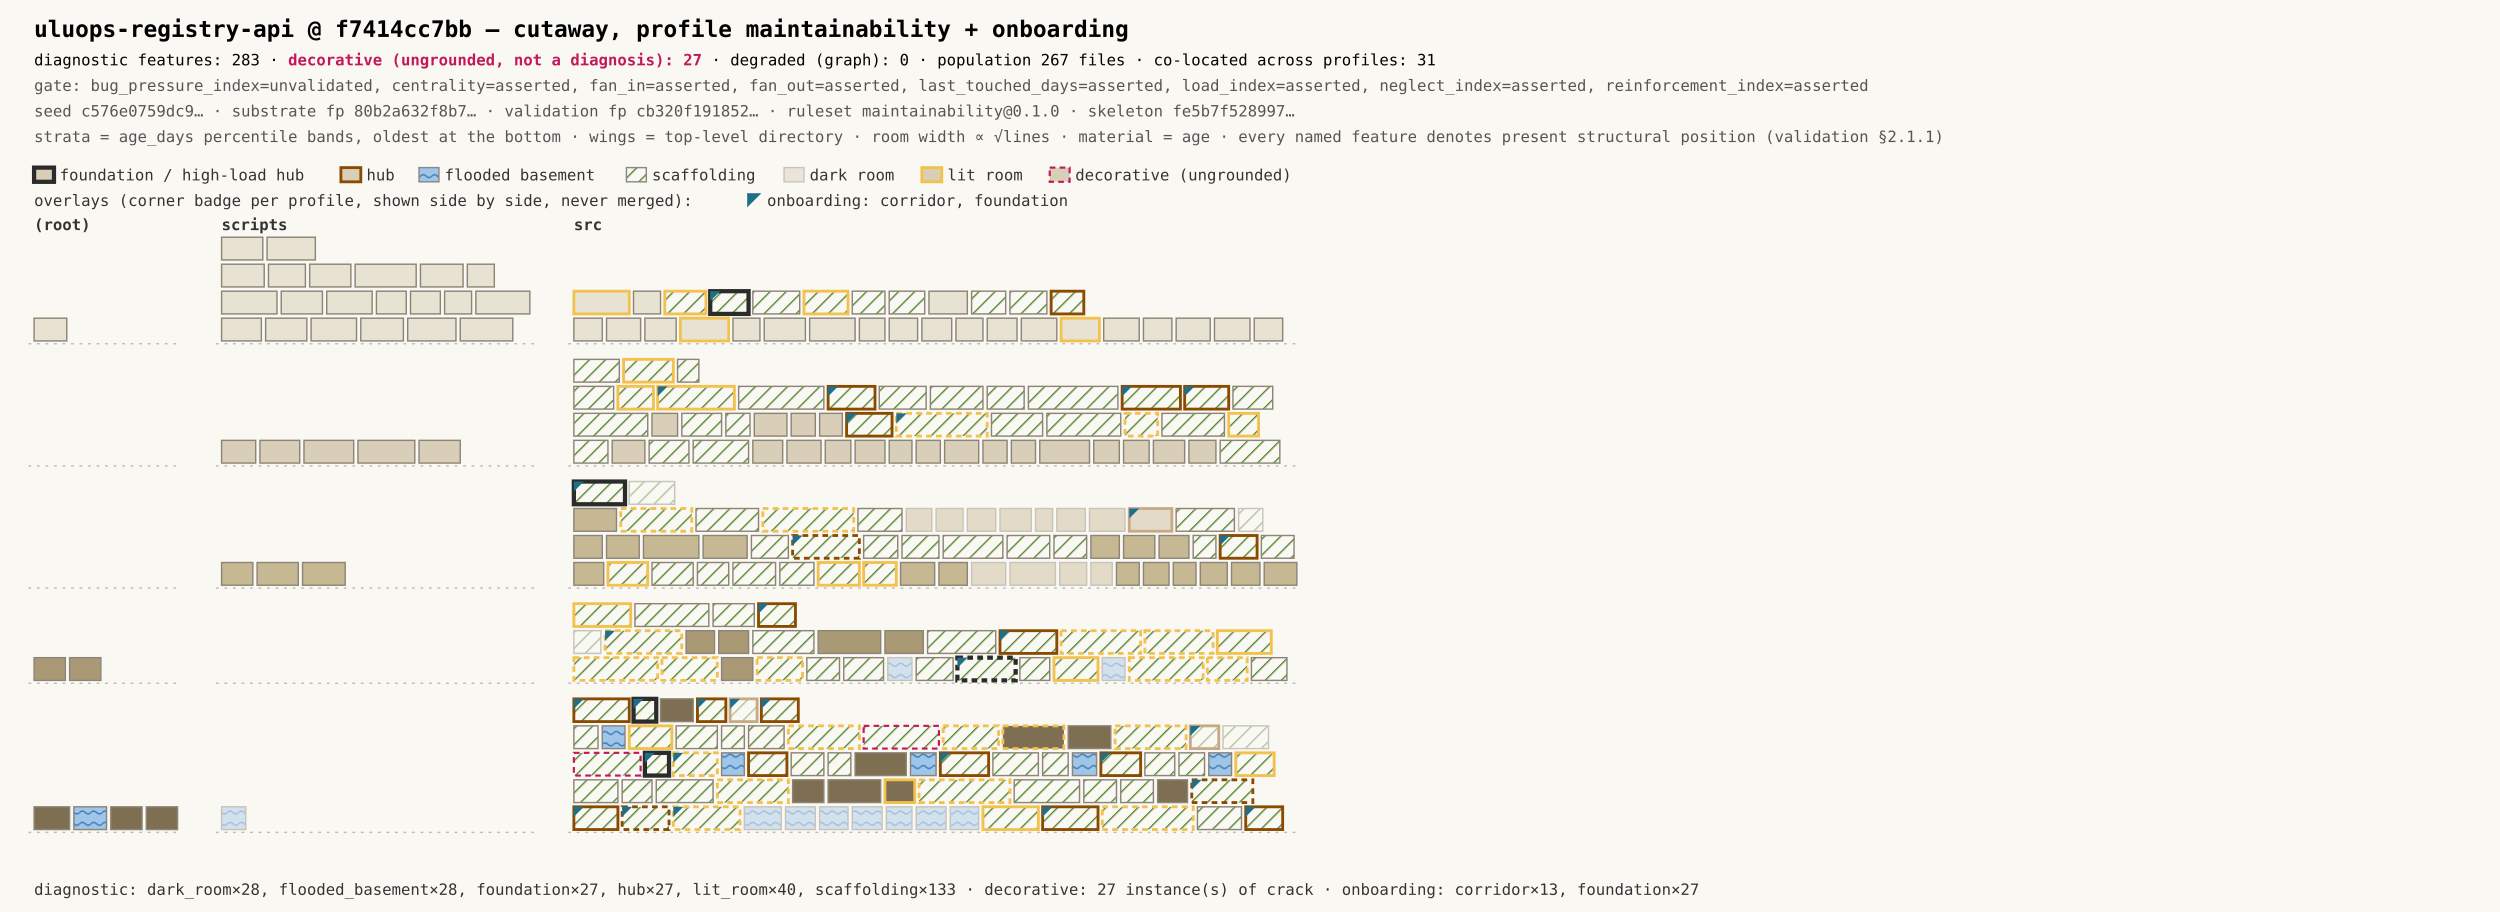
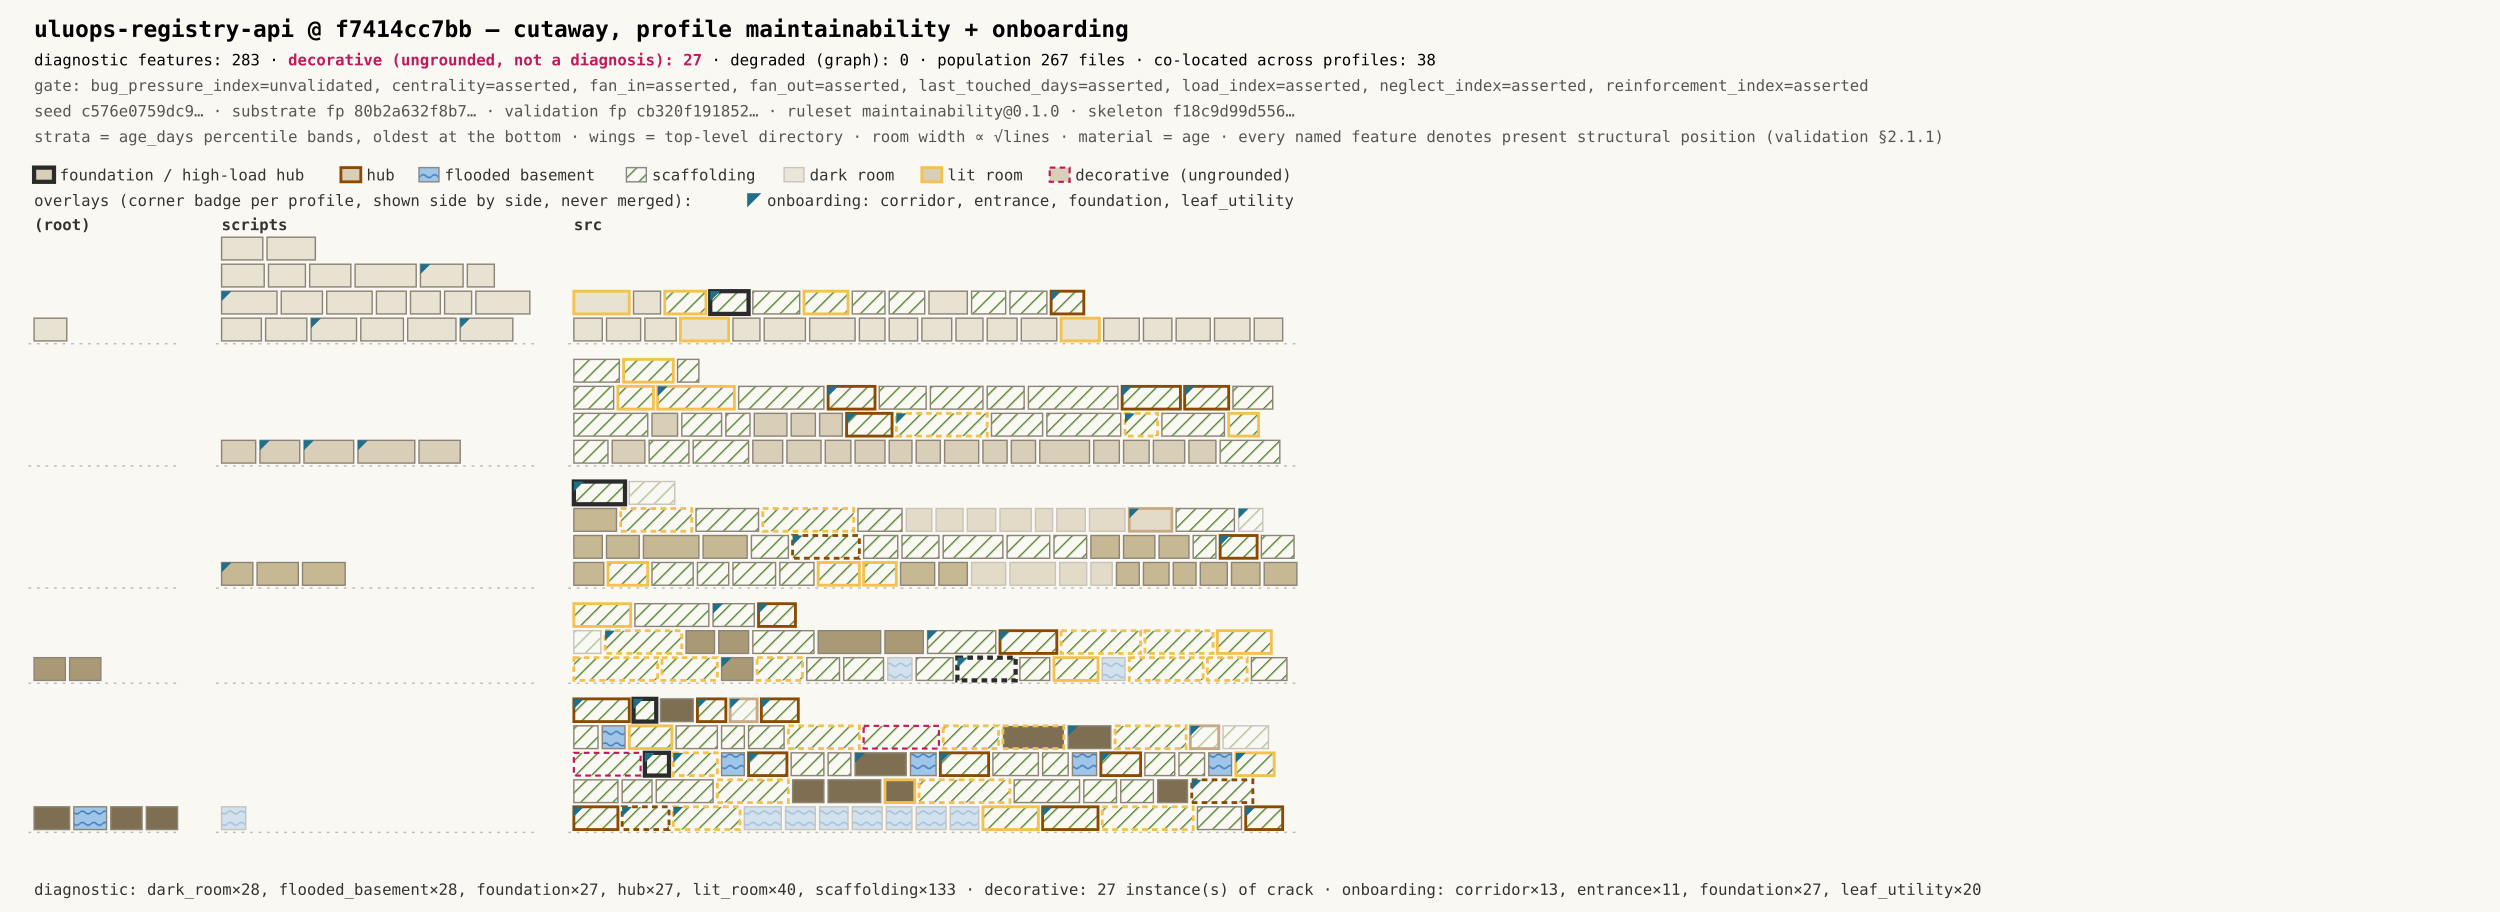
<svg xmlns="http://www.w3.org/2000/svg" width="1760" height="642" viewBox="0 0 1760 642" font-family="ui-monospace, Menlo, monospace" font-size="11">
  <defs>
    <pattern id="water" width="8" height="8" patternUnits="userSpaceOnUse">
      <rect width="8" height="8" fill="#9fc5e8" />
      <path d="M0 4 Q2 2 4 4 T8 4" stroke="#3d7ab8" fill="none" />
    </pattern>
    <pattern id="scaffold" width="8" height="8" patternUnits="userSpaceOnUse" patternTransform="rotate(45)">
      <rect width="8" height="8" fill="none" />
      <line x1="0" y1="0" x2="0" y2="8" stroke="#5c8a3a" stroke-width="2" />
    </pattern>
  </defs>
  <rect width="1760" height="642" fill="#faf8f3" />
  <text x="24" y="26" font-size="16" font-weight="bold">uluops-registry-api @ f7414cc7bb — cutaway, profile maintainability + onboarding</text>
-   <text x="24" y="46">diagnostic features: 283 · <tspan fill="#c2185b" font-weight="bold">decorative (ungrounded, not a diagnosis): 27</tspan> · degraded (graph): 0 · population 267 files · co-located across profiles: 31</text>
+   <text x="24" y="46">diagnostic features: 283 · <tspan fill="#c2185b" font-weight="bold">decorative (ungrounded, not a diagnosis): 27</tspan> · degraded (graph): 0 · population 267 files · co-located across profiles: 38</text>
  <text x="24" y="64" fill="#555">gate: bug_pressure_index=unvalidated, centrality=asserted, fan_in=asserted, fan_out=asserted, last_touched_days=asserted, load_index=asserted, neglect_index=asserted, reinforcement_index=asserted</text>
-   <text x="24" y="82" fill="#555">seed c576e0759dc9… · substrate fp 80b2a632f8b7… · validation fp cb320f191852… · ruleset maintainability@0.1.0 · skeleton fe5b7f528997…</text>
+   <text x="24" y="82" fill="#555">seed c576e0759dc9… · substrate fp 80b2a632f8b7… · validation fp cb320f191852… · ruleset maintainability@0.1.0 · skeleton f18c9d99d556…</text>
  <text x="24" y="100" fill="#555">strata = age_days percentile bands, oldest at the bottom · wings = top-level directory · room width ∝ √lines · material = age · every named feature denotes present structural position (validation §2.1.1)</text>
  <rect x="24" y="118" width="14" height="10" style="stroke:#2b2b2b;stroke-width:3;fill:#d9cfb8" />
  <text x="42" y="127" fill="#333">foundation / high-load hub</text>
  <rect x="240" y="118" width="14" height="10" style="stroke:#8a4b00;stroke-width:2;fill:#d9cfb8" />
  <text x="258" y="127" fill="#333">hub</text>
  <rect x="295" y="118" width="14" height="10" style="fill:url(#water);stroke:#888" />
  <text x="313" y="127" fill="#333">flooded basement</text>
  <rect x="441" y="118" width="14" height="10" style="fill:url(#scaffold);stroke:#888" />
  <text x="459" y="127" fill="#333">scaffolding</text>
  <rect x="552" y="118" width="14" height="10" style="fill:#d9cfb8;opacity:0.45;stroke:#888" />
  <text x="570" y="127" fill="#333">dark room</text>
  <rect x="649" y="118" width="14" height="10" style="stroke:#f2c14e;stroke-width:2;fill:#d9cfb8" />
  <text x="667" y="127" fill="#333">lit room</text>
  <rect x="739" y="118" width="14" height="10" style="stroke:#c2185b;stroke-width:1.5;stroke-dasharray:4 3;fill:#d9cfb8" />
  <text x="757" y="127" fill="#333">decorative (ungrounded)</text>
  <text x="24" y="145" fill="#333">overlays (corner badge per profile, shown side by side, never merged):</text>
  <polygon points="526,136 536,136 526,146" fill="#1f6f8b" />
-   <text x="540" y="145" fill="#333">onboarding: corridor, foundation</text>
+   <text x="540" y="145" fill="#333">onboarding: corridor, entrance, foundation, leaf_utility</text>
  <g id="base" data-profile="maintainability">
    <text x="24" y="162" font-weight="bold" fill="#333">(root)</text>
    <rect x="24" y="568" width="25" height="16" style="fill:#7e6f52;stroke:#8c8577;stroke-width:1" />
    <rect x="52" y="568" width="23" height="16" style="fill:url(#water);stroke:#8c8577;stroke-width:1" />
    <rect x="78" y="568" width="22" height="16" style="fill:#7e6f52;stroke:#8c8577;stroke-width:1" />
    <rect x="103" y="568" width="22" height="16" style="fill:#7e6f52;stroke:#8c8577;stroke-width:1" />
    <line x1="20" y1="586" x2="128" y2="586" stroke="#bbb" stroke-dasharray="2 4" />
    <rect x="24" y="463" width="22" height="16" style="fill:#a99a75;stroke:#8c8577;stroke-width:1" />
    <rect x="49" y="463" width="22" height="16" style="fill:#a99a75;stroke:#8c8577;stroke-width:1" />
    <line x1="20" y1="481" x2="128" y2="481" stroke="#bbb" stroke-dasharray="2 4" />
    <line x1="20" y1="414" x2="128" y2="414" stroke="#bbb" stroke-dasharray="2 4" />
    <line x1="20" y1="328" x2="128" y2="328" stroke="#bbb" stroke-dasharray="2 4" />
    <rect x="24" y="224" width="23" height="16" style="fill:#e8e2d3;stroke:#8c8577;stroke-width:1" />
    <line x1="20" y1="242" x2="128" y2="242" stroke="#bbb" stroke-dasharray="2 4" />
    <text x="156" y="162" font-weight="bold" fill="#333">scripts</text>
    <rect x="156" y="568" width="17" height="16" style="fill:url(#water);stroke:#8c8577;stroke-width:1;opacity:0.45" />
    <line x1="152" y1="586" x2="376" y2="586" stroke="#bbb" stroke-dasharray="2 4" />
    <line x1="152" y1="481" x2="376" y2="481" stroke="#bbb" stroke-dasharray="2 4" />
    <rect x="156" y="396" width="22" height="16" style="fill:#c7b894;stroke:#8c8577;stroke-width:1" />
    <rect x="181" y="396" width="29" height="16" style="fill:#c7b894;stroke:#8c8577;stroke-width:1" />
    <rect x="213" y="396" width="30" height="16" style="fill:#c7b894;stroke:#8c8577;stroke-width:1" />
    <line x1="152" y1="414" x2="376" y2="414" stroke="#bbb" stroke-dasharray="2 4" />
    <rect x="156" y="310" width="24" height="16" style="fill:#d9cfb8;stroke:#8c8577;stroke-width:1" />
    <rect x="183" y="310" width="28" height="16" style="fill:#d9cfb8;stroke:#8c8577;stroke-width:1" />
    <rect x="214" y="310" width="35" height="16" style="fill:#d9cfb8;stroke:#8c8577;stroke-width:1" />
    <rect x="252" y="310" width="40" height="16" style="fill:#d9cfb8;stroke:#8c8577;stroke-width:1" />
    <rect x="295" y="310" width="29" height="16" style="fill:#d9cfb8;stroke:#8c8577;stroke-width:1" />
    <line x1="152" y1="328" x2="376" y2="328" stroke="#bbb" stroke-dasharray="2 4" />
    <rect x="156" y="224" width="28" height="16" style="fill:#e8e2d3;stroke:#8c8577;stroke-width:1" />
    <rect x="187" y="224" width="29" height="16" style="fill:#e8e2d3;stroke:#8c8577;stroke-width:1" />
    <rect x="219" y="224" width="32" height="16" style="fill:#e8e2d3;stroke:#8c8577;stroke-width:1" />
    <rect x="254" y="224" width="30" height="16" style="fill:#e8e2d3;stroke:#8c8577;stroke-width:1" />
    <rect x="287" y="224" width="34" height="16" style="fill:#e8e2d3;stroke:#8c8577;stroke-width:1" />
    <rect x="324" y="224" width="37" height="16" style="fill:#e8e2d3;stroke:#8c8577;stroke-width:1" />
    <rect x="156" y="205" width="39" height="16" style="fill:#e8e2d3;stroke:#8c8577;stroke-width:1" />
    <rect x="198" y="205" width="29" height="16" style="fill:#e8e2d3;stroke:#8c8577;stroke-width:1" />
    <rect x="230" y="205" width="32" height="16" style="fill:#e8e2d3;stroke:#8c8577;stroke-width:1" />
    <rect x="265" y="205" width="21" height="16" style="fill:#e8e2d3;stroke:#8c8577;stroke-width:1" />
    <rect x="289" y="205" width="21" height="16" style="fill:#e8e2d3;stroke:#8c8577;stroke-width:1" />
    <rect x="313" y="205" width="19" height="16" style="fill:#e8e2d3;stroke:#8c8577;stroke-width:1" />
    <rect x="335" y="205" width="38" height="16" style="fill:#e8e2d3;stroke:#8c8577;stroke-width:1" />
    <rect x="156" y="186" width="30" height="16" style="fill:#e8e2d3;stroke:#8c8577;stroke-width:1" />
    <rect x="189" y="186" width="26" height="16" style="fill:#e8e2d3;stroke:#8c8577;stroke-width:1" />
    <rect x="218" y="186" width="29" height="16" style="fill:#e8e2d3;stroke:#8c8577;stroke-width:1" />
    <rect x="250" y="186" width="43" height="16" style="fill:#e8e2d3;stroke:#8c8577;stroke-width:1" />
    <rect x="296" y="186" width="30" height="16" style="fill:#e8e2d3;stroke:#8c8577;stroke-width:1" />
    <rect x="329" y="186" width="19" height="16" style="fill:#e8e2d3;stroke:#8c8577;stroke-width:1" />
    <rect x="156" y="167" width="29" height="16" style="fill:#e8e2d3;stroke:#8c8577;stroke-width:1" />
    <rect x="188" y="167" width="34" height="16" style="fill:#e8e2d3;stroke:#8c8577;stroke-width:1" />
    <line x1="152" y1="242" x2="376" y2="242" stroke="#bbb" stroke-dasharray="2 4" />
    <text x="404" y="162" font-weight="bold" fill="#333">src</text>
    <rect x="404" y="568" width="31" height="16" style="fill:url(#scaffold);stroke:#8a4b00;stroke-width:2" />
    <rect x="438" y="568" width="33" height="16" style="fill:url(#scaffold);stroke:#8a4b00;stroke-width:2;stroke-dasharray:4 3" />
    <rect x="474" y="568" width="47" height="16" style="fill:url(#scaffold);stroke:#f2c14e;stroke-width:2;stroke-dasharray:4 3" />
    <rect x="524" y="568" width="26" height="16" style="fill:url(#water);stroke:#8c8577;stroke-width:1;opacity:0.45" />
    <rect x="553" y="568" width="21" height="16" style="fill:url(#water);stroke:#8c8577;stroke-width:1;opacity:0.45" />
    <rect x="577" y="568" width="20" height="16" style="fill:url(#water);stroke:#8c8577;stroke-width:1;opacity:0.45" />
    <rect x="600" y="568" width="21" height="16" style="fill:url(#water);stroke:#8c8577;stroke-width:1;opacity:0.45" />
    <rect x="624" y="568" width="18" height="16" style="fill:url(#water);stroke:#8c8577;stroke-width:1;opacity:0.45" />
    <rect x="645" y="568" width="21" height="16" style="fill:url(#water);stroke:#8c8577;stroke-width:1;opacity:0.45" />
    <rect x="669" y="568" width="20" height="16" style="fill:url(#water);stroke:#8c8577;stroke-width:1;opacity:0.45" />
    <rect x="692" y="568" width="39" height="16" style="fill:url(#scaffold);stroke:#f2c14e;stroke-width:2" />
    <rect x="734" y="568" width="39" height="16" style="fill:url(#scaffold);stroke:#8a4b00;stroke-width:2" />
    <rect x="776" y="568" width="64" height="16" style="fill:url(#scaffold);stroke:#f2c14e;stroke-width:2;stroke-dasharray:4 3" />
    <rect x="843" y="568" width="31" height="16" style="fill:url(#scaffold);stroke:#8c8577;stroke-width:1" />
    <rect x="877" y="568" width="26" height="16" style="fill:url(#scaffold);stroke:#8a4b00;stroke-width:2" />
    <rect x="404" y="549" width="31" height="16" style="fill:url(#scaffold);stroke:#8c8577;stroke-width:1" />
    <rect x="438" y="549" width="21" height="16" style="fill:url(#scaffold);stroke:#8c8577;stroke-width:1" />
    <rect x="462" y="549" width="40" height="16" style="fill:url(#scaffold);stroke:#8c8577;stroke-width:1" />
    <rect x="505" y="549" width="50" height="16" style="fill:url(#scaffold);stroke:#f2c14e;stroke-width:2;stroke-dasharray:4 3" />
    <rect x="558" y="549" width="22" height="16" style="fill:#7e6f52;stroke:#8c8577;stroke-width:1" />
    <rect x="583" y="549" width="37" height="16" style="fill:#7e6f52;stroke:#8c8577;stroke-width:1" />
    <rect x="623" y="549" width="21" height="16" style="fill:#7e6f52;stroke:#f2c14e;stroke-width:2" />
    <rect x="647" y="549" width="64" height="16" style="fill:url(#scaffold);stroke:#f2c14e;stroke-width:2;stroke-dasharray:4 3" />
    <rect x="714" y="549" width="46" height="16" style="fill:url(#scaffold);stroke:#8c8577;stroke-width:1" />
    <rect x="763" y="549" width="23" height="16" style="fill:url(#scaffold);stroke:#8c8577;stroke-width:1" />
    <rect x="789" y="549" width="23" height="16" style="fill:url(#scaffold);stroke:#8c8577;stroke-width:1" />
    <rect x="815" y="549" width="21" height="16" style="fill:#7e6f52;stroke:#8c8577;stroke-width:1" />
    <rect x="839" y="549" width="43" height="16" style="fill:url(#scaffold);stroke:#8a4b00;stroke-width:2;stroke-dasharray:4 3" />
    <rect x="404" y="530" width="47" height="16" style="fill:url(#scaffold);stroke:#c2185b;stroke-width:1.5;stroke-dasharray:4 3" />
    <rect x="454" y="530" width="17" height="16" style="fill:url(#scaffold);stroke:#2b2b2b;stroke-width:3" />
    <rect x="474" y="530" width="31" height="16" style="fill:url(#scaffold);stroke:#f2c14e;stroke-width:2;stroke-dasharray:4 3" />
    <rect x="508" y="530" width="16" height="16" style="fill:url(#water);stroke:#8c8577;stroke-width:1" />
    <rect x="527" y="530" width="27" height="16" style="fill:url(#scaffold);stroke:#8a4b00;stroke-width:2" />
    <rect x="557" y="530" width="23" height="16" style="fill:url(#scaffold);stroke:#8c8577;stroke-width:1" />
    <rect x="583" y="530" width="16" height="16" style="fill:url(#scaffold);stroke:#8c8577;stroke-width:1" />
    <rect x="602" y="530" width="36" height="16" style="fill:#7e6f52;stroke:#8c8577;stroke-width:1" />
    <rect x="641" y="530" width="18" height="16" style="fill:url(#water);stroke:#8c8577;stroke-width:1" />
    <rect x="662" y="530" width="34" height="16" style="fill:url(#scaffold);stroke:#8a4b00;stroke-width:2" />
    <rect x="699" y="530" width="32" height="16" style="fill:url(#scaffold);stroke:#8c8577;stroke-width:1" />
    <rect x="734" y="530" width="18" height="16" style="fill:url(#scaffold);stroke:#8c8577;stroke-width:1" />
    <rect x="755" y="530" width="17" height="16" style="fill:url(#water);stroke:#8c8577;stroke-width:1" />
    <rect x="775" y="530" width="28" height="16" style="fill:url(#scaffold);stroke:#8a4b00;stroke-width:2" />
    <rect x="806" y="530" width="21" height="16" style="fill:url(#scaffold);stroke:#8c8577;stroke-width:1" />
    <rect x="830" y="530" width="18" height="16" style="fill:url(#scaffold);stroke:#8c8577;stroke-width:1" />
    <rect x="851" y="530" width="16" height="16" style="fill:url(#water);stroke:#8c8577;stroke-width:1" />
    <rect x="870" y="530" width="27" height="16" style="fill:url(#scaffold);stroke:#f2c14e;stroke-width:2" />
    <rect x="404" y="511" width="17" height="16" style="fill:url(#scaffold);stroke:#8c8577;stroke-width:1" />
    <rect x="424" y="511" width="16" height="16" style="fill:url(#water);stroke:#8c8577;stroke-width:1" />
    <rect x="443" y="511" width="30" height="16" style="fill:url(#scaffold);stroke:#f2c14e;stroke-width:2" />
    <rect x="476" y="511" width="29" height="16" style="fill:url(#scaffold);stroke:#8c8577;stroke-width:1" />
    <rect x="508" y="511" width="16" height="16" style="fill:url(#scaffold);stroke:#8c8577;stroke-width:1" />
    <rect x="527" y="511" width="25" height="16" style="fill:url(#scaffold);stroke:#8c8577;stroke-width:1" />
    <rect x="555" y="511" width="50" height="16" style="fill:url(#scaffold);stroke:#f2c14e;stroke-width:2;stroke-dasharray:4 3" />
    <rect x="608" y="511" width="53" height="16" style="fill:url(#scaffold);stroke:#c2185b;stroke-width:1.5;stroke-dasharray:4 3" />
    <rect x="664" y="511" width="39" height="16" style="fill:url(#scaffold);stroke:#f2c14e;stroke-width:2;stroke-dasharray:4 3" />
    <rect x="706" y="511" width="43" height="16" style="fill:#7e6f52;stroke:#f2c14e;stroke-width:2;stroke-dasharray:4 3" />
    <rect x="752" y="511" width="30" height="16" style="fill:#7e6f52;stroke:#8c8577;stroke-width:1" />
    <rect x="785" y="511" width="50" height="16" style="fill:url(#scaffold);stroke:#f2c14e;stroke-width:2;stroke-dasharray:4 3" />
    <rect x="838" y="511" width="20" height="16" style="fill:url(#scaffold);stroke:#8a4b00;stroke-width:2;opacity:0.45" />
    <rect x="861" y="511" width="32" height="16" style="fill:url(#scaffold);stroke:#8c8577;stroke-width:1;opacity:0.45" />
    <rect x="404" y="492" width="39" height="16" style="fill:url(#scaffold);stroke:#8a4b00;stroke-width:2" />
    <rect x="446" y="492" width="16" height="16" style="fill:url(#scaffold);stroke:#2b2b2b;stroke-width:3" />
    <rect x="465" y="492" width="23" height="16" style="fill:#7e6f52;stroke:#8c8577;stroke-width:1" />
    <rect x="491" y="492" width="20" height="16" style="fill:url(#scaffold);stroke:#8a4b00;stroke-width:2" />
    <rect x="514" y="492" width="19" height="16" style="fill:url(#scaffold);stroke:#8a4b00;stroke-width:2;opacity:0.45" />
    <rect x="536" y="492" width="26" height="16" style="fill:url(#scaffold);stroke:#8a4b00;stroke-width:2" />
    <line x1="400" y1="586" x2="916" y2="586" stroke="#bbb" stroke-dasharray="2 4" />
    <rect x="404" y="463" width="59" height="16" style="fill:url(#scaffold);stroke:#f2c14e;stroke-width:2;stroke-dasharray:4 3" />
    <rect x="466" y="463" width="39" height="16" style="fill:url(#scaffold);stroke:#f2c14e;stroke-width:2;stroke-dasharray:4 3" />
    <rect x="508" y="463" width="22" height="16" style="fill:#a99a75;stroke:#8c8577;stroke-width:1" />
    <rect x="533" y="463" width="32" height="16" style="fill:url(#scaffold);stroke:#f2c14e;stroke-width:2;stroke-dasharray:4 3" />
    <rect x="568" y="463" width="23" height="16" style="fill:url(#scaffold);stroke:#8c8577;stroke-width:1" />
    <rect x="594" y="463" width="28" height="16" style="fill:url(#scaffold);stroke:#8c8577;stroke-width:1" />
    <rect x="625" y="463" width="17" height="16" style="fill:url(#water);stroke:#8c8577;stroke-width:1;opacity:0.45" />
    <rect x="645" y="463" width="26" height="16" style="fill:url(#scaffold);stroke:#8c8577;stroke-width:1" />
    <rect x="674" y="463" width="41" height="16" style="fill:url(#scaffold);stroke:#2b2b2b;stroke-width:3;stroke-dasharray:4 3" />
    <rect x="718" y="463" width="21" height="16" style="fill:url(#scaffold);stroke:#8c8577;stroke-width:1" />
    <rect x="742" y="463" width="31" height="16" style="fill:url(#scaffold);stroke:#f2c14e;stroke-width:2" />
    <rect x="776" y="463" width="16" height="16" style="fill:url(#water);stroke:#8c8577;stroke-width:1;opacity:0.45" />
    <rect x="795" y="463" width="52" height="16" style="fill:url(#scaffold);stroke:#f2c14e;stroke-width:2;stroke-dasharray:4 3" />
    <rect x="850" y="463" width="28" height="16" style="fill:url(#scaffold);stroke:#f2c14e;stroke-width:2;stroke-dasharray:4 3" />
    <rect x="881" y="463" width="25" height="16" style="fill:url(#scaffold);stroke:#8c8577;stroke-width:1" />
    <rect x="404" y="444" width="19" height="16" style="fill:url(#scaffold);stroke:#8c8577;stroke-width:1;opacity:0.45" />
    <rect x="426" y="444" width="54" height="16" style="fill:url(#scaffold);stroke:#f2c14e;stroke-width:2;stroke-dasharray:4 3" />
    <rect x="483" y="444" width="20" height="16" style="fill:#a99a75;stroke:#8c8577;stroke-width:1" />
    <rect x="506" y="444" width="21" height="16" style="fill:#a99a75;stroke:#8c8577;stroke-width:1" />
    <rect x="530" y="444" width="43" height="16" style="fill:url(#scaffold);stroke:#8c8577;stroke-width:1" />
    <rect x="576" y="444" width="44" height="16" style="fill:#a99a75;stroke:#8c8577;stroke-width:1" />
    <rect x="623" y="444" width="27" height="16" style="fill:#a99a75;stroke:#8c8577;stroke-width:1" />
    <rect x="653" y="444" width="48" height="16" style="fill:url(#scaffold);stroke:#8c8577;stroke-width:1" />
    <rect x="704" y="444" width="40" height="16" style="fill:url(#scaffold);stroke:#8a4b00;stroke-width:2" />
    <rect x="747" y="444" width="56" height="16" style="fill:url(#scaffold);stroke:#f2c14e;stroke-width:2;stroke-dasharray:4 3" />
    <rect x="806" y="444" width="48" height="16" style="fill:url(#scaffold);stroke:#f2c14e;stroke-width:2;stroke-dasharray:4 3" />
    <rect x="857" y="444" width="38" height="16" style="fill:url(#scaffold);stroke:#f2c14e;stroke-width:2" />
    <rect x="404" y="425" width="40" height="16" style="fill:url(#scaffold);stroke:#f2c14e;stroke-width:2" />
    <rect x="447" y="425" width="52" height="16" style="fill:url(#scaffold);stroke:#8c8577;stroke-width:1" />
    <rect x="502" y="425" width="29" height="16" style="fill:url(#scaffold);stroke:#8c8577;stroke-width:1" />
    <rect x="534" y="425" width="26" height="16" style="fill:url(#scaffold);stroke:#8a4b00;stroke-width:2" />
    <line x1="400" y1="481" x2="916" y2="481" stroke="#bbb" stroke-dasharray="2 4" />
    <rect x="404" y="396" width="21" height="16" style="fill:#c7b894;stroke:#8c8577;stroke-width:1" />
    <rect x="428" y="396" width="28" height="16" style="fill:url(#scaffold);stroke:#f2c14e;stroke-width:2" />
    <rect x="459" y="396" width="29" height="16" style="fill:url(#scaffold);stroke:#8c8577;stroke-width:1" />
    <rect x="491" y="396" width="22" height="16" style="fill:url(#scaffold);stroke:#8c8577;stroke-width:1" />
    <rect x="516" y="396" width="30" height="16" style="fill:url(#scaffold);stroke:#8c8577;stroke-width:1" />
    <rect x="549" y="396" width="24" height="16" style="fill:url(#scaffold);stroke:#8c8577;stroke-width:1" />
    <rect x="576" y="396" width="29" height="16" style="fill:url(#scaffold);stroke:#f2c14e;stroke-width:2" />
    <rect x="608" y="396" width="23" height="16" style="fill:url(#scaffold);stroke:#f2c14e;stroke-width:2" />
    <rect x="634" y="396" width="24" height="16" style="fill:#c7b894;stroke:#8c8577;stroke-width:1" />
    <rect x="661" y="396" width="20" height="16" style="fill:#c7b894;stroke:#8c8577;stroke-width:1" />
    <rect x="684" y="396" width="24" height="16" style="fill:#c7b894;stroke:#8c8577;stroke-width:1;opacity:0.45" />
    <rect x="711" y="396" width="32" height="16" style="fill:#c7b894;stroke:#8c8577;stroke-width:1;opacity:0.45" />
    <rect x="746" y="396" width="19" height="16" style="fill:#c7b894;stroke:#8c8577;stroke-width:1;opacity:0.45" />
    <rect x="768" y="396" width="15" height="16" style="fill:#c7b894;stroke:#8c8577;stroke-width:1;opacity:0.45" />
    <rect x="786" y="396" width="16" height="16" style="fill:#c7b894;stroke:#8c8577;stroke-width:1" />
    <rect x="805" y="396" width="18" height="16" style="fill:#c7b894;stroke:#8c8577;stroke-width:1" />
    <rect x="826" y="396" width="16" height="16" style="fill:#c7b894;stroke:#8c8577;stroke-width:1" />
    <rect x="845" y="396" width="19" height="16" style="fill:#c7b894;stroke:#8c8577;stroke-width:1" />
    <rect x="867" y="396" width="20" height="16" style="fill:#c7b894;stroke:#8c8577;stroke-width:1" />
    <rect x="890" y="396" width="23" height="16" style="fill:#c7b894;stroke:#8c8577;stroke-width:1" />
    <rect x="404" y="377" width="20" height="16" style="fill:#c7b894;stroke:#8c8577;stroke-width:1" />
    <rect x="427" y="377" width="23" height="16" style="fill:#c7b894;stroke:#8c8577;stroke-width:1" />
    <rect x="453" y="377" width="39" height="16" style="fill:#c7b894;stroke:#8c8577;stroke-width:1" />
    <rect x="495" y="377" width="31" height="16" style="fill:#c7b894;stroke:#8c8577;stroke-width:1" />
    <rect x="529" y="377" width="26" height="16" style="fill:url(#scaffold);stroke:#8c8577;stroke-width:1" />
    <rect x="558" y="377" width="47" height="16" style="fill:url(#scaffold);stroke:#8a4b00;stroke-width:2;stroke-dasharray:4 3" />
    <rect x="608" y="377" width="24" height="16" style="fill:url(#scaffold);stroke:#8c8577;stroke-width:1" />
    <rect x="635" y="377" width="26" height="16" style="fill:url(#scaffold);stroke:#8c8577;stroke-width:1" />
    <rect x="664" y="377" width="42" height="16" style="fill:url(#scaffold);stroke:#8c8577;stroke-width:1" />
    <rect x="709" y="377" width="30" height="16" style="fill:url(#scaffold);stroke:#8c8577;stroke-width:1" />
    <rect x="742" y="377" width="23" height="16" style="fill:url(#scaffold);stroke:#8c8577;stroke-width:1" />
    <rect x="768" y="377" width="20" height="16" style="fill:#c7b894;stroke:#8c8577;stroke-width:1" />
    <rect x="791" y="377" width="22" height="16" style="fill:#c7b894;stroke:#8c8577;stroke-width:1" />
    <rect x="816" y="377" width="21" height="16" style="fill:#c7b894;stroke:#8c8577;stroke-width:1" />
    <rect x="840" y="377" width="16" height="16" style="fill:url(#scaffold);stroke:#8c8577;stroke-width:1" />
    <rect x="859" y="377" width="26" height="16" style="fill:url(#scaffold);stroke:#8a4b00;stroke-width:2" />
    <rect x="888" y="377" width="23" height="16" style="fill:url(#scaffold);stroke:#8c8577;stroke-width:1" />
    <rect x="404" y="358" width="30" height="16" style="fill:#c7b894;stroke:#8c8577;stroke-width:1" />
    <rect x="437" y="358" width="50" height="16" style="fill:url(#scaffold);stroke:#f2c14e;stroke-width:2;stroke-dasharray:4 3" />
    <rect x="490" y="358" width="44" height="16" style="fill:url(#scaffold);stroke:#8c8577;stroke-width:1" />
    <rect x="537" y="358" width="64" height="16" style="fill:url(#scaffold);stroke:#f2c14e;stroke-width:2;stroke-dasharray:4 3" />
    <rect x="604" y="358" width="31" height="16" style="fill:url(#scaffold);stroke:#8c8577;stroke-width:1" />
    <rect x="638" y="358" width="18" height="16" style="fill:#c7b894;stroke:#8c8577;stroke-width:1;opacity:0.45" />
    <rect x="659" y="358" width="19" height="16" style="fill:#c7b894;stroke:#8c8577;stroke-width:1;opacity:0.45" />
    <rect x="681" y="358" width="20" height="16" style="fill:#c7b894;stroke:#8c8577;stroke-width:1;opacity:0.45" />
    <rect x="704" y="358" width="22" height="16" style="fill:#c7b894;stroke:#8c8577;stroke-width:1;opacity:0.45" />
    <rect x="729" y="358" width="12" height="16" style="fill:#c7b894;stroke:#8c8577;stroke-width:1;opacity:0.45" />
    <rect x="744" y="358" width="20" height="16" style="fill:#c7b894;stroke:#8c8577;stroke-width:1;opacity:0.45" />
    <rect x="767" y="358" width="25" height="16" style="fill:#c7b894;stroke:#8c8577;stroke-width:1;opacity:0.45" />
    <rect x="795" y="358" width="30" height="16" style="fill:#c7b894;stroke:#8a4b00;stroke-width:2;opacity:0.45" />
    <rect x="828" y="358" width="41" height="16" style="fill:url(#scaffold);stroke:#8c8577;stroke-width:1" />
    <rect x="872" y="358" width="17" height="16" style="fill:url(#scaffold);stroke:#8c8577;stroke-width:1;opacity:0.45" />
    <rect x="404" y="339" width="36" height="16" style="fill:url(#scaffold);stroke:#2b2b2b;stroke-width:3" />
    <rect x="443" y="339" width="32" height="16" style="fill:url(#scaffold);stroke:#8c8577;stroke-width:1;opacity:0.45" />
    <line x1="400" y1="414" x2="916" y2="414" stroke="#bbb" stroke-dasharray="2 4" />
    <rect x="404" y="310" width="24" height="16" style="fill:url(#scaffold);stroke:#8c8577;stroke-width:1" />
    <rect x="431" y="310" width="23" height="16" style="fill:#d9cfb8;stroke:#8c8577;stroke-width:1" />
    <rect x="457" y="310" width="28" height="16" style="fill:url(#scaffold);stroke:#8c8577;stroke-width:1" />
    <rect x="488" y="310" width="39" height="16" style="fill:url(#scaffold);stroke:#8c8577;stroke-width:1" />
    <rect x="530" y="310" width="21" height="16" style="fill:#d9cfb8;stroke:#8c8577;stroke-width:1" />
    <rect x="554" y="310" width="24" height="16" style="fill:#d9cfb8;stroke:#8c8577;stroke-width:1" />
    <rect x="581" y="310" width="18" height="16" style="fill:#d9cfb8;stroke:#8c8577;stroke-width:1" />
    <rect x="602" y="310" width="21" height="16" style="fill:#d9cfb8;stroke:#8c8577;stroke-width:1" />
    <rect x="626" y="310" width="16" height="16" style="fill:#d9cfb8;stroke:#8c8577;stroke-width:1" />
    <rect x="645" y="310" width="17" height="16" style="fill:#d9cfb8;stroke:#8c8577;stroke-width:1" />
    <rect x="665" y="310" width="24" height="16" style="fill:#d9cfb8;stroke:#8c8577;stroke-width:1" />
    <rect x="692" y="310" width="17" height="16" style="fill:#d9cfb8;stroke:#8c8577;stroke-width:1" />
    <rect x="712" y="310" width="17" height="16" style="fill:#d9cfb8;stroke:#8c8577;stroke-width:1" />
    <rect x="732" y="310" width="35" height="16" style="fill:#d9cfb8;stroke:#8c8577;stroke-width:1" />
    <rect x="770" y="310" width="18" height="16" style="fill:#d9cfb8;stroke:#8c8577;stroke-width:1" />
    <rect x="791" y="310" width="18" height="16" style="fill:#d9cfb8;stroke:#8c8577;stroke-width:1" />
    <rect x="812" y="310" width="22" height="16" style="fill:#d9cfb8;stroke:#8c8577;stroke-width:1" />
    <rect x="837" y="310" width="19" height="16" style="fill:#d9cfb8;stroke:#8c8577;stroke-width:1" />
    <rect x="859" y="310" width="42" height="16" style="fill:url(#scaffold);stroke:#8c8577;stroke-width:1" />
    <rect x="404" y="291" width="52" height="16" style="fill:url(#scaffold);stroke:#8c8577;stroke-width:1" />
    <rect x="459" y="291" width="18" height="16" style="fill:#d9cfb8;stroke:#8c8577;stroke-width:1" />
    <rect x="480" y="291" width="28" height="16" style="fill:url(#scaffold);stroke:#8c8577;stroke-width:1" />
    <rect x="511" y="291" width="17" height="16" style="fill:url(#scaffold);stroke:#8c8577;stroke-width:1" />
    <rect x="531" y="291" width="23" height="16" style="fill:#d9cfb8;stroke:#8c8577;stroke-width:1" />
    <rect x="557" y="291" width="17" height="16" style="fill:#d9cfb8;stroke:#8c8577;stroke-width:1" />
    <rect x="577" y="291" width="16" height="16" style="fill:#d9cfb8;stroke:#8c8577;stroke-width:1" />
    <rect x="596" y="291" width="32" height="16" style="fill:url(#scaffold);stroke:#8a4b00;stroke-width:2" />
    <rect x="631" y="291" width="64" height="16" style="fill:url(#scaffold);stroke:#f2c14e;stroke-width:2;stroke-dasharray:4 3" />
    <rect x="698" y="291" width="36" height="16" style="fill:url(#scaffold);stroke:#8c8577;stroke-width:1" />
    <rect x="737" y="291" width="52" height="16" style="fill:url(#scaffold);stroke:#8c8577;stroke-width:1" />
    <rect x="792" y="291" width="23" height="16" style="fill:url(#scaffold);stroke:#f2c14e;stroke-width:2;stroke-dasharray:4 3" />
    <rect x="818" y="291" width="44" height="16" style="fill:url(#scaffold);stroke:#8c8577;stroke-width:1" />
    <rect x="865" y="291" width="21" height="16" style="fill:url(#scaffold);stroke:#f2c14e;stroke-width:2" />
    <rect x="404" y="272" width="28" height="16" style="fill:url(#scaffold);stroke:#8c8577;stroke-width:1" />
    <rect x="435" y="272" width="25" height="16" style="fill:url(#scaffold);stroke:#f2c14e;stroke-width:2" />
    <rect x="463" y="272" width="54" height="16" style="fill:url(#scaffold);stroke:#f2c14e;stroke-width:2" />
    <rect x="520" y="272" width="60" height="16" style="fill:url(#scaffold);stroke:#8c8577;stroke-width:1" />
    <rect x="583" y="272" width="33" height="16" style="fill:url(#scaffold);stroke:#8a4b00;stroke-width:2" />
    <rect x="619" y="272" width="33" height="16" style="fill:url(#scaffold);stroke:#8c8577;stroke-width:1" />
    <rect x="655" y="272" width="37" height="16" style="fill:url(#scaffold);stroke:#8c8577;stroke-width:1" />
    <rect x="695" y="272" width="26" height="16" style="fill:url(#scaffold);stroke:#8c8577;stroke-width:1" />
    <rect x="724" y="272" width="63" height="16" style="fill:url(#scaffold);stroke:#8c8577;stroke-width:1" />
    <rect x="790" y="272" width="41" height="16" style="fill:url(#scaffold);stroke:#8a4b00;stroke-width:2" />
    <rect x="834" y="272" width="31" height="16" style="fill:url(#scaffold);stroke:#8a4b00;stroke-width:2" />
    <rect x="868" y="272" width="28" height="16" style="fill:url(#scaffold);stroke:#8c8577;stroke-width:1" />
    <rect x="404" y="253" width="32" height="16" style="fill:url(#scaffold);stroke:#8c8577;stroke-width:1" />
    <rect x="439" y="253" width="35" height="16" style="fill:url(#scaffold);stroke:#f2c14e;stroke-width:2" />
    <rect x="477" y="253" width="15" height="16" style="fill:url(#scaffold);stroke:#8c8577;stroke-width:1" />
    <line x1="400" y1="328" x2="916" y2="328" stroke="#bbb" stroke-dasharray="2 4" />
    <rect x="404" y="224" width="20" height="16" style="fill:#e8e2d3;stroke:#8c8577;stroke-width:1" />
    <rect x="427" y="224" width="24" height="16" style="fill:#e8e2d3;stroke:#8c8577;stroke-width:1" />
    <rect x="454" y="224" width="22" height="16" style="fill:#e8e2d3;stroke:#8c8577;stroke-width:1" />
    <rect x="479" y="224" width="34" height="16" style="fill:#e8e2d3;stroke:#f2c14e;stroke-width:2" />
    <rect x="516" y="224" width="19" height="16" style="fill:#e8e2d3;stroke:#8c8577;stroke-width:1" />
    <rect x="538" y="224" width="29" height="16" style="fill:#e8e2d3;stroke:#8c8577;stroke-width:1" />
    <rect x="570" y="224" width="32" height="16" style="fill:#e8e2d3;stroke:#8c8577;stroke-width:1" />
    <rect x="605" y="224" width="18" height="16" style="fill:#e8e2d3;stroke:#8c8577;stroke-width:1" />
    <rect x="626" y="224" width="20" height="16" style="fill:#e8e2d3;stroke:#8c8577;stroke-width:1" />
    <rect x="649" y="224" width="21" height="16" style="fill:#e8e2d3;stroke:#8c8577;stroke-width:1" />
    <rect x="673" y="224" width="19" height="16" style="fill:#e8e2d3;stroke:#8c8577;stroke-width:1" />
    <rect x="695" y="224" width="21" height="16" style="fill:#e8e2d3;stroke:#8c8577;stroke-width:1" />
    <rect x="719" y="224" width="25" height="16" style="fill:#e8e2d3;stroke:#8c8577;stroke-width:1" />
    <rect x="747" y="224" width="27" height="16" style="fill:#e8e2d3;stroke:#f2c14e;stroke-width:2" />
    <rect x="777" y="224" width="25" height="16" style="fill:#e8e2d3;stroke:#8c8577;stroke-width:1" />
    <rect x="805" y="224" width="20" height="16" style="fill:#e8e2d3;stroke:#8c8577;stroke-width:1" />
    <rect x="828" y="224" width="24" height="16" style="fill:#e8e2d3;stroke:#8c8577;stroke-width:1" />
    <rect x="855" y="224" width="25" height="16" style="fill:#e8e2d3;stroke:#8c8577;stroke-width:1" />
    <rect x="883" y="224" width="20" height="16" style="fill:#e8e2d3;stroke:#8c8577;stroke-width:1" />
    <rect x="404" y="205" width="39" height="16" style="fill:#e8e2d3;stroke:#f2c14e;stroke-width:2" />
    <rect x="446" y="205" width="19" height="16" style="fill:#e8e2d3;stroke:#8c8577;stroke-width:1" />
    <rect x="468" y="205" width="29" height="16" style="fill:url(#scaffold);stroke:#f2c14e;stroke-width:2" />
    <rect x="500" y="205" width="27" height="16" style="fill:url(#scaffold);stroke:#2b2b2b;stroke-width:3" />
    <rect x="530" y="205" width="33" height="16" style="fill:url(#scaffold);stroke:#8c8577;stroke-width:1" />
    <rect x="566" y="205" width="31" height="16" style="fill:url(#scaffold);stroke:#f2c14e;stroke-width:2" />
    <rect x="600" y="205" width="23" height="16" style="fill:url(#scaffold);stroke:#8c8577;stroke-width:1" />
    <rect x="626" y="205" width="25" height="16" style="fill:url(#scaffold);stroke:#8c8577;stroke-width:1" />
    <rect x="654" y="205" width="27" height="16" style="fill:#e8e2d3;stroke:#8c8577;stroke-width:1" />
    <rect x="684" y="205" width="24" height="16" style="fill:url(#scaffold);stroke:#8c8577;stroke-width:1" />
    <rect x="711" y="205" width="26" height="16" style="fill:url(#scaffold);stroke:#8c8577;stroke-width:1" />
    <rect x="740" y="205" width="23" height="16" style="fill:url(#scaffold);stroke:#8a4b00;stroke-width:2" />
    <line x1="400" y1="242" x2="916" y2="242" stroke="#bbb" stroke-dasharray="2 4" />
  </g>
  <g class="overlay" id="overlay-0" data-profile="onboarding">
+     <polygon points="156,396 163,396 156,403" fill="#1f6f8b" />
+     <polygon points="183,310 190,310 183,317" fill="#1f6f8b" />
+     <polygon points="214,310 221,310 214,317" fill="#1f6f8b" />
+     <polygon points="252,310 259,310 252,317" fill="#1f6f8b" />
+     <polygon points="219,224 226,224 219,231" fill="#1f6f8b" />
+     <polygon points="324,224 331,224 324,231" fill="#1f6f8b" />
+     <polygon points="156,205 163,205 156,212" fill="#1f6f8b" />
+     <polygon points="296,186 303,186 296,193" fill="#1f6f8b" />
    <polygon points="404,568 411,568 404,575" fill="#1f6f8b" />
    <polygon points="438,568 445,568 438,575" fill="#1f6f8b" />
    <polygon points="474,568 481,568 474,575" fill="#1f6f8b" />
    <polygon points="734,568 741,568 734,575" fill="#1f6f8b" />
    <polygon points="877,568 884,568 877,575" fill="#1f6f8b" />
    <polygon points="839,549 846,549 839,556" fill="#1f6f8b" />
    <polygon points="454,530 461,530 454,537" fill="#1f6f8b" />
    <polygon points="474,530 481,530 474,537" fill="#1f6f8b" />
+     <polygon points="527,530 534,530 527,537" fill="#1f6f8b" />
+     <polygon points="602,530 609,530 602,537" fill="#1f6f8b" />
    <polygon points="662,530 669,530 662,537" fill="#1f6f8b" />
    <polygon points="775,530 782,530 775,537" fill="#1f6f8b" />
+     <polygon points="870,530 877,530 870,537" fill="#1f6f8b" />
+     <polygon points="752,511 759,511 752,518" fill="#1f6f8b" />
    <polygon points="838,511 845,511 838,518" fill="#1f6f8b" />
    <polygon points="404,492 411,492 404,499" fill="#1f6f8b" />
    <polygon points="446,492 453,492 446,499" fill="#1f6f8b" />
    <polygon points="491,492 498,492 491,499" fill="#1f6f8b" />
    <polygon points="514,492 521,492 514,499" fill="#1f6f8b" />
    <polygon points="536,492 543,492 536,499" fill="#1f6f8b" />
+     <polygon points="508,463 515,463 508,470" fill="#1f6f8b" />
    <polygon points="674,463 681,463 674,470" fill="#1f6f8b" />
    <polygon points="426,444 433,444 426,451" fill="#1f6f8b" />
+     <polygon points="653,444 660,444 653,451" fill="#1f6f8b" />
    <polygon points="704,444 711,444 704,451" fill="#1f6f8b" />
+     <polygon points="502,425 509,425 502,432" fill="#1f6f8b" />
    <polygon points="534,425 541,425 534,432" fill="#1f6f8b" />
    <polygon points="558,377 565,377 558,384" fill="#1f6f8b" />
    <polygon points="859,377 866,377 859,384" fill="#1f6f8b" />
    <polygon points="795,358 802,358 795,365" fill="#1f6f8b" />
+     <polygon points="872,358 879,358 872,365" fill="#1f6f8b" />
    <polygon points="404,339 411,339 404,346" fill="#1f6f8b" />
    <polygon points="596,291 603,291 596,298" fill="#1f6f8b" />
    <polygon points="631,291 638,291 631,298" fill="#1f6f8b" />
+     <polygon points="792,291 799,291 792,298" fill="#1f6f8b" />
    <polygon points="463,272 470,272 463,279" fill="#1f6f8b" />
    <polygon points="583,272 590,272 583,279" fill="#1f6f8b" />
    <polygon points="790,272 797,272 790,279" fill="#1f6f8b" />
    <polygon points="834,272 841,272 834,279" fill="#1f6f8b" />
    <polygon points="500,205 507,205 500,212" fill="#1f6f8b" />
+     <polygon points="740,205 747,205 740,212" fill="#1f6f8b" />
  </g>
-   <text x="24" y="630" fill="#333">diagnostic: dark_room×28, flooded_basement×28, foundation×27, hub×27, lit_room×40, scaffolding×133   ·   decorative: 27 instance(s) of crack   ·   onboarding: corridor×13, foundation×27</text>
+   <text x="24" y="630" fill="#333">diagnostic: dark_room×28, flooded_basement×28, foundation×27, hub×27, lit_room×40, scaffolding×133   ·   decorative: 27 instance(s) of crack   ·   onboarding: corridor×13, entrance×11, foundation×27, leaf_utility×20</text>
</svg>
